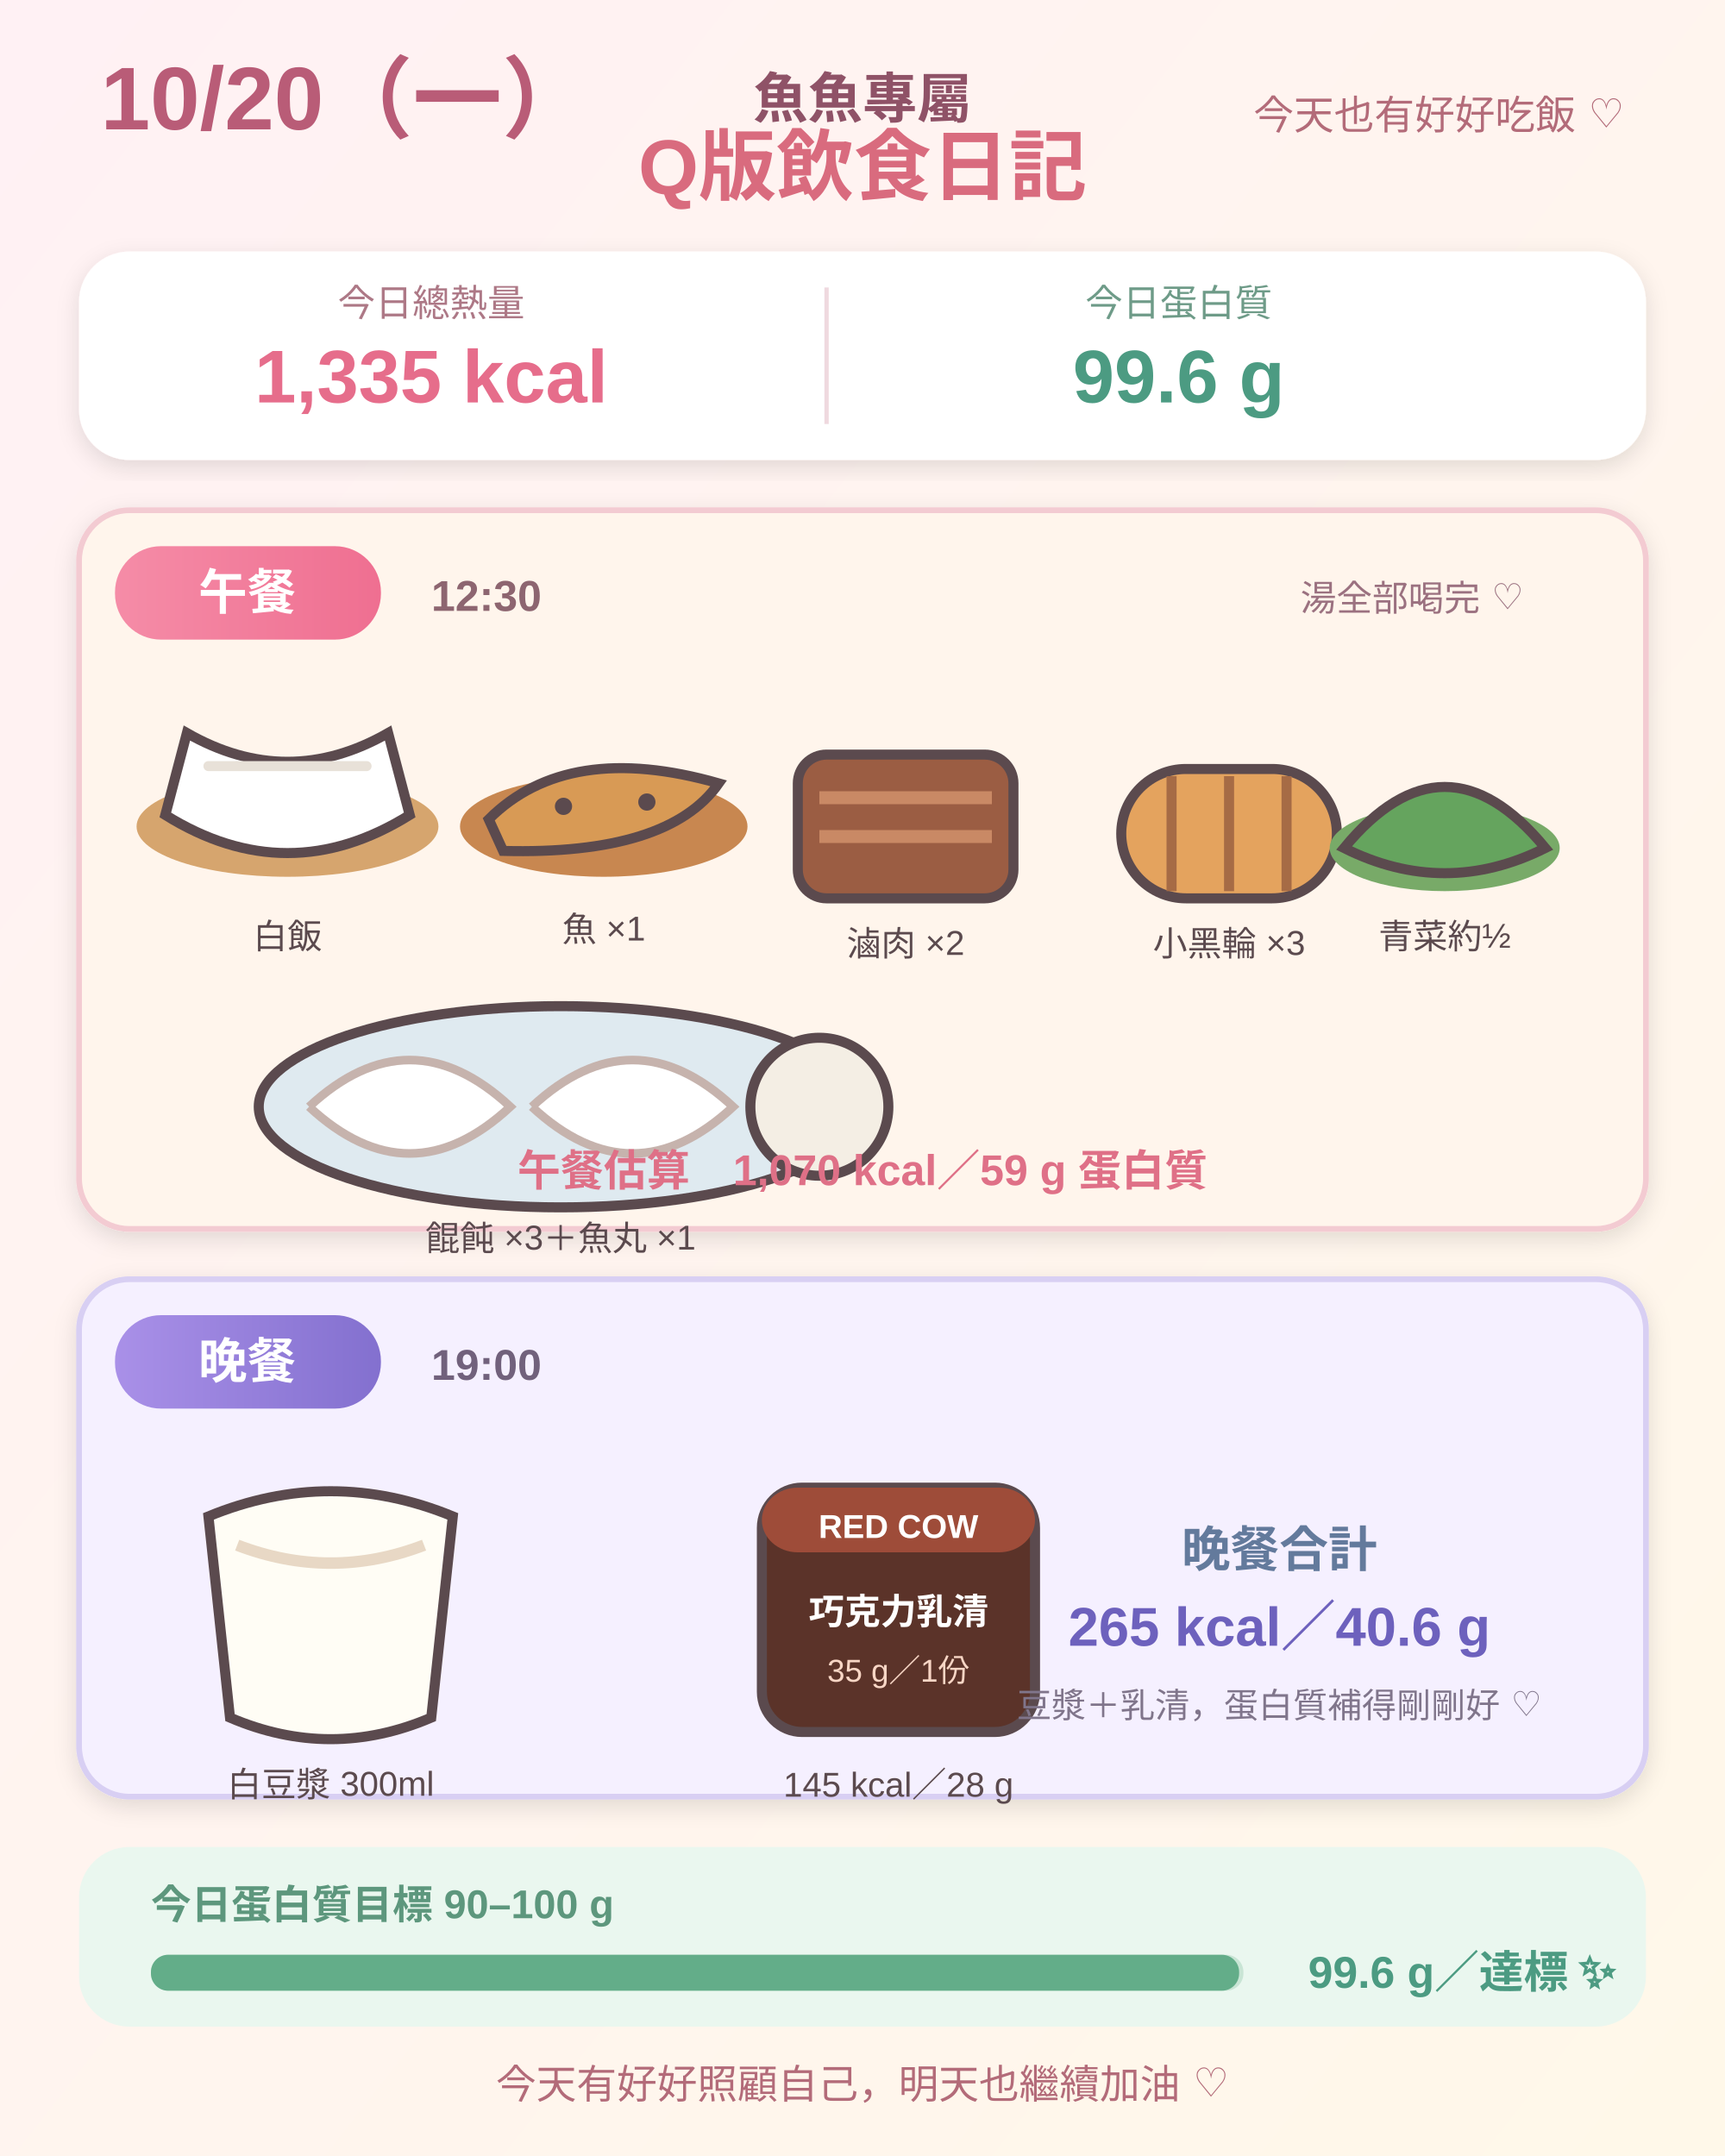
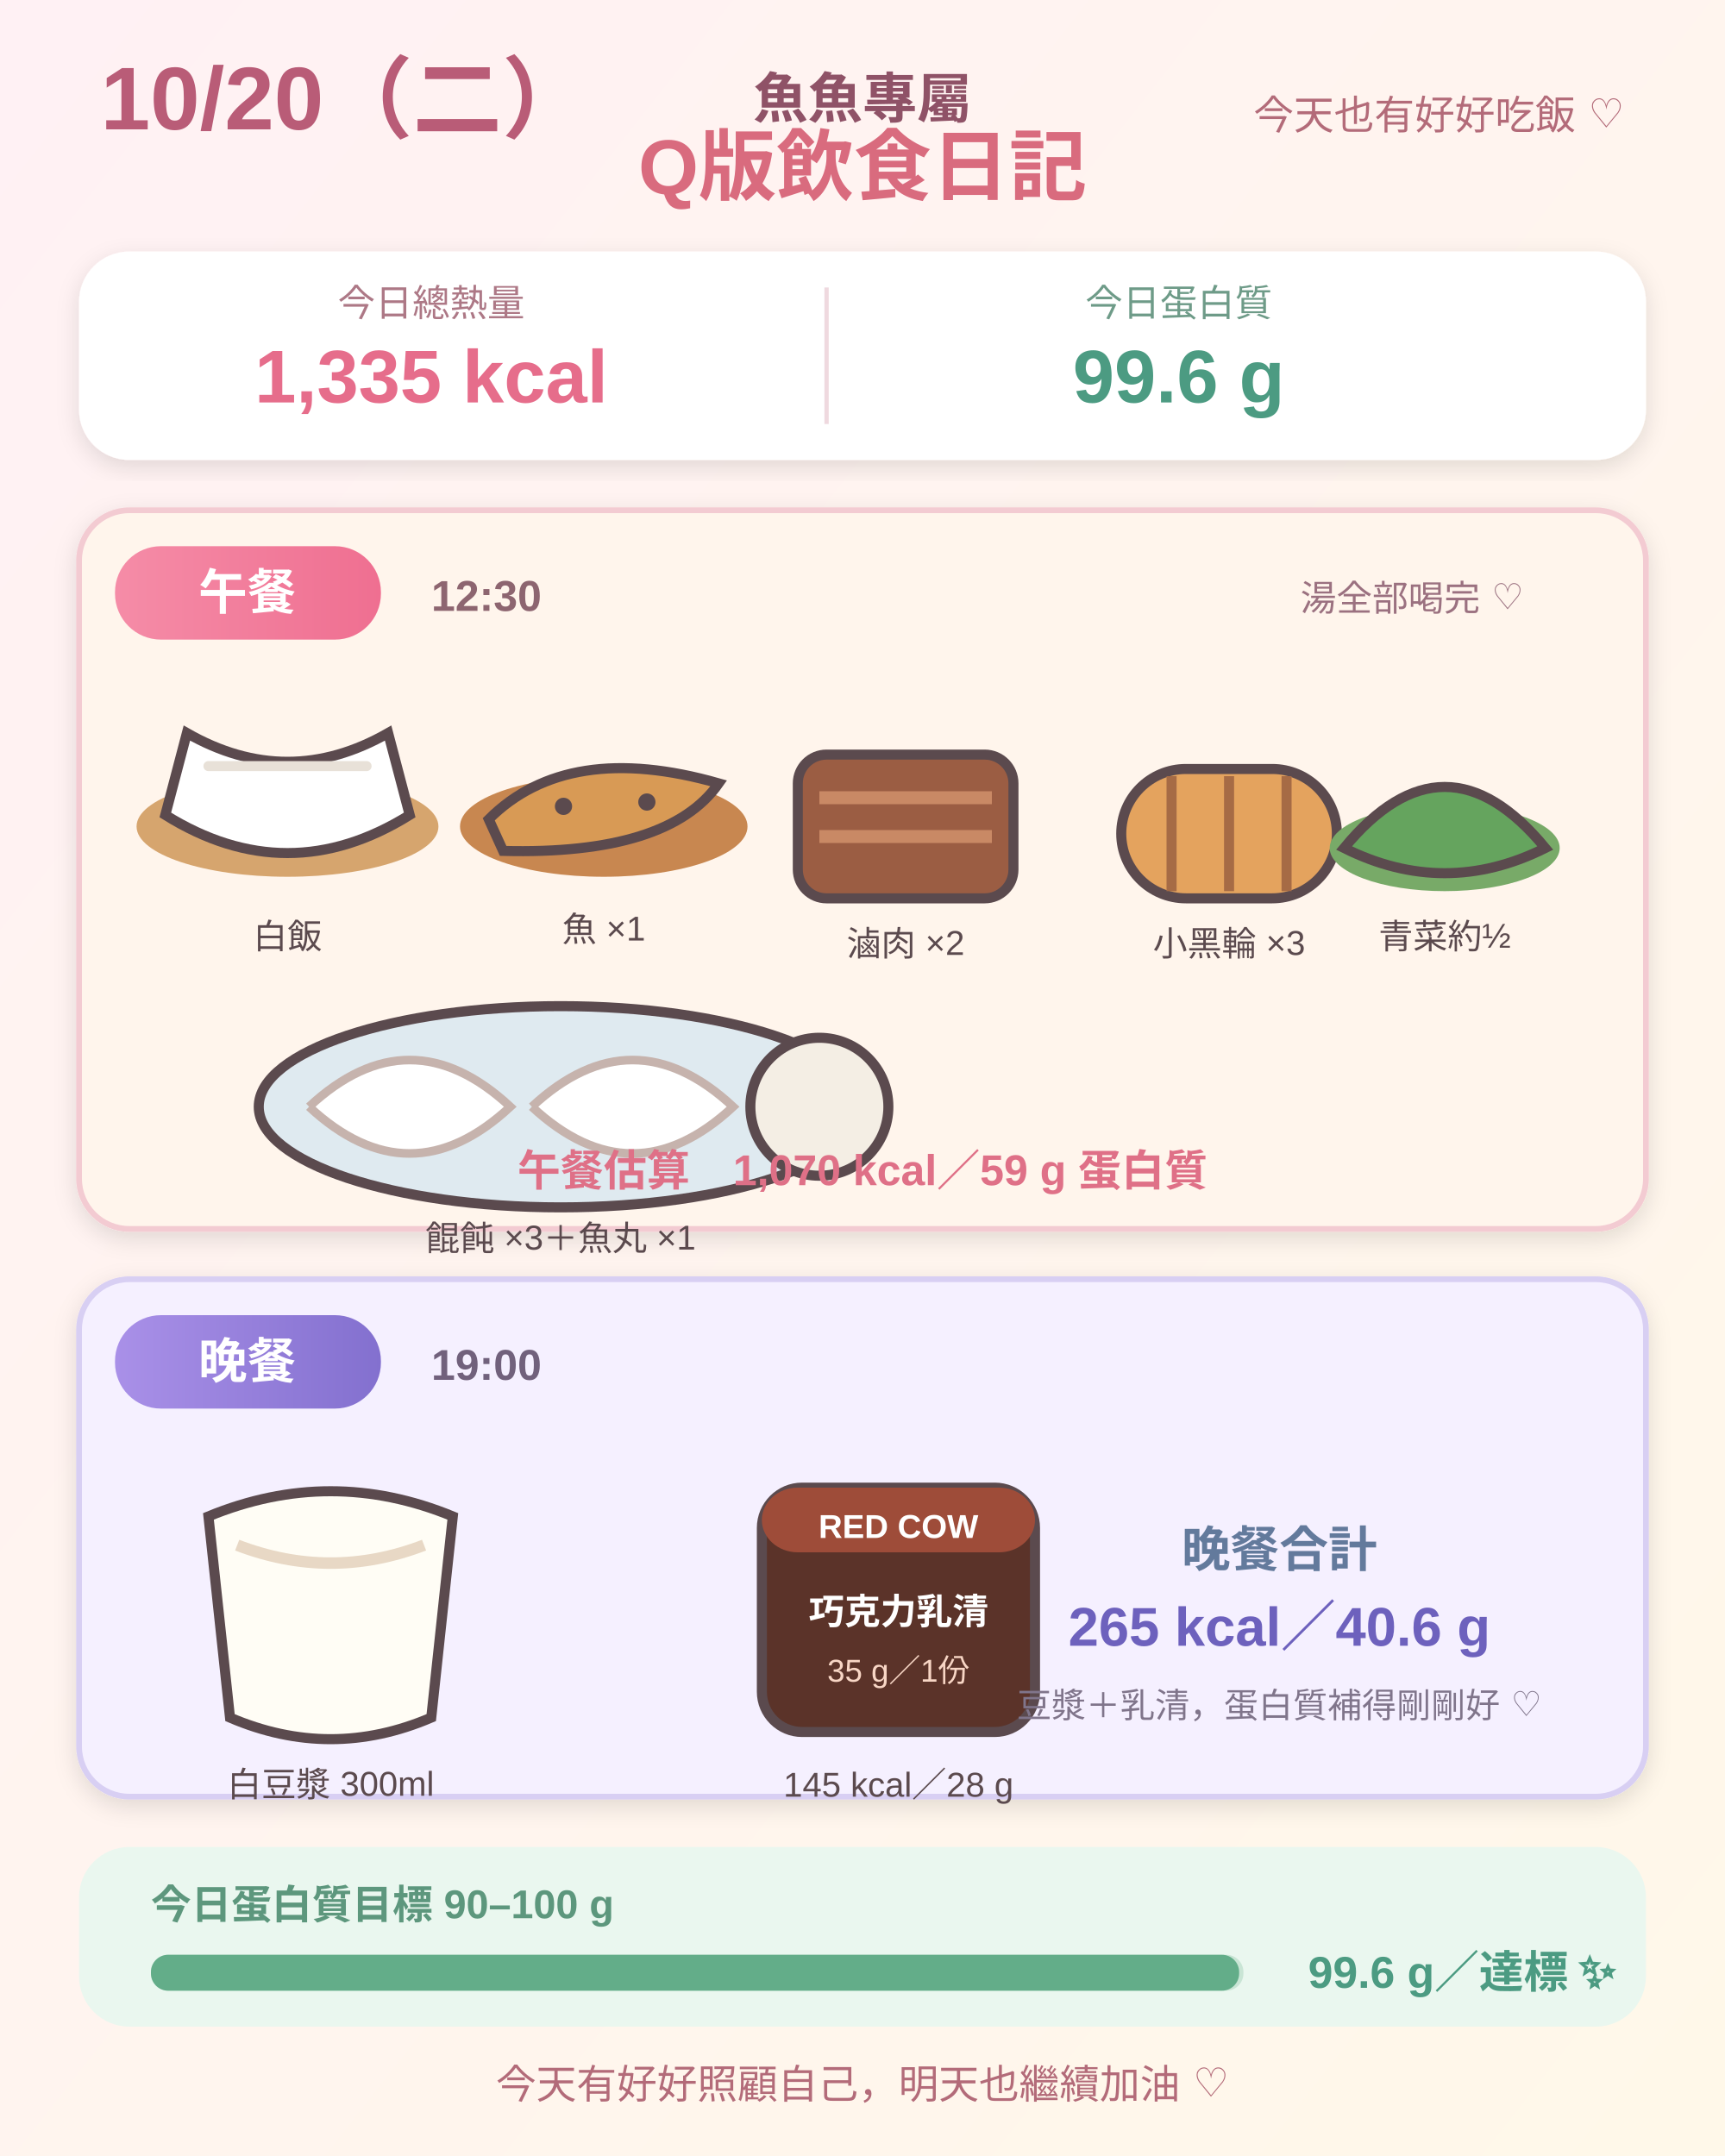
<svg xmlns="http://www.w3.org/2000/svg" width="1200" height="1500" viewBox="0 0 1200 1500">
  <defs>
    <linearGradient id="bg" x1="0" y1="0" x2="1" y2="1">
      <stop offset="0" stop-color="#fff1f4" />
      <stop offset="1" stop-color="#fff8e9" />
    </linearGradient>
    <linearGradient id="pink" x1="0" y1="0" x2="1" y2="0">
      <stop stop-color="#f58ca7" />
      <stop offset="1" stop-color="#ef6f91" />
    </linearGradient>
    <linearGradient id="lav" x1="0" y1="0" x2="1" y2="0">
      <stop stop-color="#a990e8" />
      <stop offset="1" stop-color="#8370cf" />
    </linearGradient>
    <filter id="shadow">
      <feDropShadow dx="0" dy="5" stdDeviation="8" flood-opacity=".12" />
    </filter>
  </defs>
  <rect width="1200" height="1500" fill="url(#bg)" />
  <g font-family="Arial, 'Noto Sans TC', sans-serif" fill="#5b4a4e">
-     <text x="70" y="90" font-size="62" font-weight="800" fill="#b95c77">10/20（一）</text>
+     <text x="70" y="90" font-size="62" font-weight="800" fill="#b95c77">10/20（二）</text>
    <text x="600" y="82" text-anchor="middle" font-size="38" font-weight="800" fill="#8f5267">魚魚專屬</text>
    <text x="600" y="135" text-anchor="middle" font-size="54" font-weight="900" fill="#d96b7e">Q版飲食日記</text>
    <text x="1130" y="90" text-anchor="end" font-size="28" fill="#b36b79">今天也有好好吃飯 ♡</text>
    <rect x="55" y="175" width="1090" height="145" rx="35" fill="#fff" filter="url(#shadow)" />
    <text x="300" y="220" text-anchor="middle" font-size="26" fill="#ad7886">今日總熱量</text>
    <text x="300" y="280" text-anchor="middle" font-size="52" font-weight="900" fill="#e66d8b">1,335 kcal</text>
    <text x="820" y="220" text-anchor="middle" font-size="26" fill="#6e9b88">今日蛋白質</text>
    <text x="820" y="280" text-anchor="middle" font-size="52" font-weight="900" fill="#4c9b82">99.6 g</text>
    <path d="M575 200v95" stroke="#efd9df" stroke-width="3" />
    <rect x="55" y="355" width="1090" height="500" rx="35" fill="#fff5ec" stroke="#f3cbd2" stroke-width="4" filter="url(#shadow)" />
    <rect x="80" y="380" width="185" height="65" rx="32" fill="url(#pink)" />
    <text x="172" y="424" text-anchor="middle" font-size="34" font-weight="900" fill="#fff">午餐</text>
    <text x="300" y="425" font-size="30" font-weight="800" fill="#8d6570">12:30</text>
    <text x="1060" y="425" text-anchor="end" font-size="25" fill="#9b7180">湯全部喝完 ♡</text>
    <g transform="translate(95 485)">
      <ellipse cx="105" cy="90" rx="105" ry="35" fill="#d6a56e" />
      <path d="M20 82 Q105 135 190 82 L175 25 Q105 65 35 25Z" fill="#fff" stroke="#5b4a4e" stroke-width="7" />
      <path d="M50 48h110" stroke="#e8e1d8" stroke-width="7" stroke-linecap="round" />
      <text x="105" y="175" text-anchor="middle" font-size="24">白飯</text>
    </g>
    <g transform="translate(320 500)">
      <ellipse cx="100" cy="75" rx="100" ry="35" fill="#c88750" />
      <path d="M20 70 Q75 15 180 45 Q145 95 30 92Z" fill="#d89a55" stroke="#5b4a4e" stroke-width="7" />
      <circle cx="72" cy="61" r="6" fill="#5b4a4e" />
      <circle cx="130" cy="58" r="6" fill="#5b4a4e" />
      <text x="100" y="155" text-anchor="middle" font-size="24">魚 ×1</text>
    </g>
    <g transform="translate(535 500)">
      <rect x="20" y="25" width="150" height="100" rx="20" fill="#9b5d43" stroke="#5b4a4e" stroke-width="7" />
      <path d="M35 55h120M35 82h120" stroke="#c98965" stroke-width="9" />
      <text x="95" y="165" text-anchor="middle" font-size="24">滷肉 ×2</text>
    </g>
    <g transform="translate(760 500)">
      <rect x="20" y="35" width="150" height="90" rx="45" fill="#e4a35e" stroke="#5b4a4e" stroke-width="7" />
      <path d="M55 40v80M95 40v80M135 40v80" stroke="#a66b45" stroke-width="7" />
      <text x="95" y="165" text-anchor="middle" font-size="24">小黑輪 ×3</text>
    </g>
    <g transform="translate(925 485)">
      <ellipse cx="80" cy="105" rx="80" ry="30" fill="#78aa68" />
      <path d="M10 105 Q80 20 150 105 Q80 140 10 105Z" fill="#65a45e" stroke="#5b4a4e" stroke-width="7" />
      <text x="80" y="175" text-anchor="middle" font-size="24">青菜約½</text>
    </g>
    <g transform="translate(180 690)">
      <ellipse cx="210" cy="80" rx="210" ry="70" fill="#dfeaf0" stroke="#5b4a4e" stroke-width="7" />
      <path d="M35 80 Q105 15 175 80 Q105 145 35 80M190 80 Q260 15 330 80 Q260 145 190 80" fill="#fff" stroke="#c6b3ad" stroke-width="6" />
      <circle cx="390" cy="80" r="48" fill="#f4eee4" stroke="#5b4a4e" stroke-width="7" />
      <text x="210" y="180" text-anchor="middle" font-size="24">餛飩 ×3＋魚丸 ×1</text>
    </g>
    <text x="600" y="825" text-anchor="middle" font-size="30" font-weight="900" fill="#df7087">午餐估算　1,070 kcal／59 g 蛋白質</text>
    <rect x="55" y="890" width="1090" height="360" rx="35" fill="#f5f0ff" stroke="#d8cff3" stroke-width="4" filter="url(#shadow)" />
    <rect x="80" y="915" width="185" height="65" rx="32" fill="url(#lav)" />
    <text x="172" y="959" text-anchor="middle" font-size="34" font-weight="900" fill="#fff">晚餐</text>
    <text x="300" y="960" font-size="30" font-weight="800" fill="#71617c">19:00</text>
    <g transform="translate(120 1015)">
      <path d="M25 40 Q110 5 195 40 L180 180 Q110 210 40 180Z" fill="#fffdf5" stroke="#5b4a4e" stroke-width="7" />
      <path d="M45 60 Q110 85 175 60" stroke="#e8d8c5" stroke-width="8" fill="none" />
      <text x="110" y="235" text-anchor="middle" font-size="24">白豆漿 300ml</text>
    </g>
    <g transform="translate(500 1015)">
      <rect x="30" y="20" width="190" height="170" rx="28" fill="#5b3329" stroke="#5b4a4e" stroke-width="7" />
      <rect x="30" y="20" width="190" height="45" rx="25" fill="#9e4c39" />
      <text x="125" y="55" text-anchor="middle" font-size="23" font-weight="900" fill="#fff">RED COW</text>
      <text x="125" y="115" text-anchor="middle" font-size="25" font-weight="800" fill="#fff">巧克力乳清</text>
      <text x="125" y="155" text-anchor="middle" font-size="22" fill="#f8d6c5">35 g／1份</text>
      <text x="125" y="235" text-anchor="middle" font-size="24">145 kcal／28 g</text>
    </g>
    <text x="890" y="1090" text-anchor="middle" font-size="34" font-weight="900" fill="#637a9c">晚餐合計</text>
    <text x="890" y="1145" text-anchor="middle" font-size="38" font-weight="900" fill="#6d61bd">265 kcal／40.6 g</text>
    <text x="890" y="1195" text-anchor="middle" font-size="24" fill="#80758b">豆漿＋乳清，蛋白質補得剛剛好 ♡</text>
    <rect x="55" y="1285" width="1090" height="125" rx="35" fill="#eaf7ef" />
    <text x="105" y="1335" font-size="28" font-weight="900" fill="#5d977d">今日蛋白質目標 90–100 g</text>
    <rect x="105" y="1360" width="760" height="25" rx="12" fill="#c9e5d5" />
    <rect x="105" y="1360" width="757" height="25" rx="12" fill="#63ad89" />
    <text x="910" y="1383" font-size="31" font-weight="900" fill="#4c9b82">99.6 g／達標 ✨</text>
    <text x="600" y="1460" text-anchor="middle" font-size="28" fill="#b36b79">今天有好好照顧自己，明天也繼續加油 ♡</text>
  </g>
</svg>
